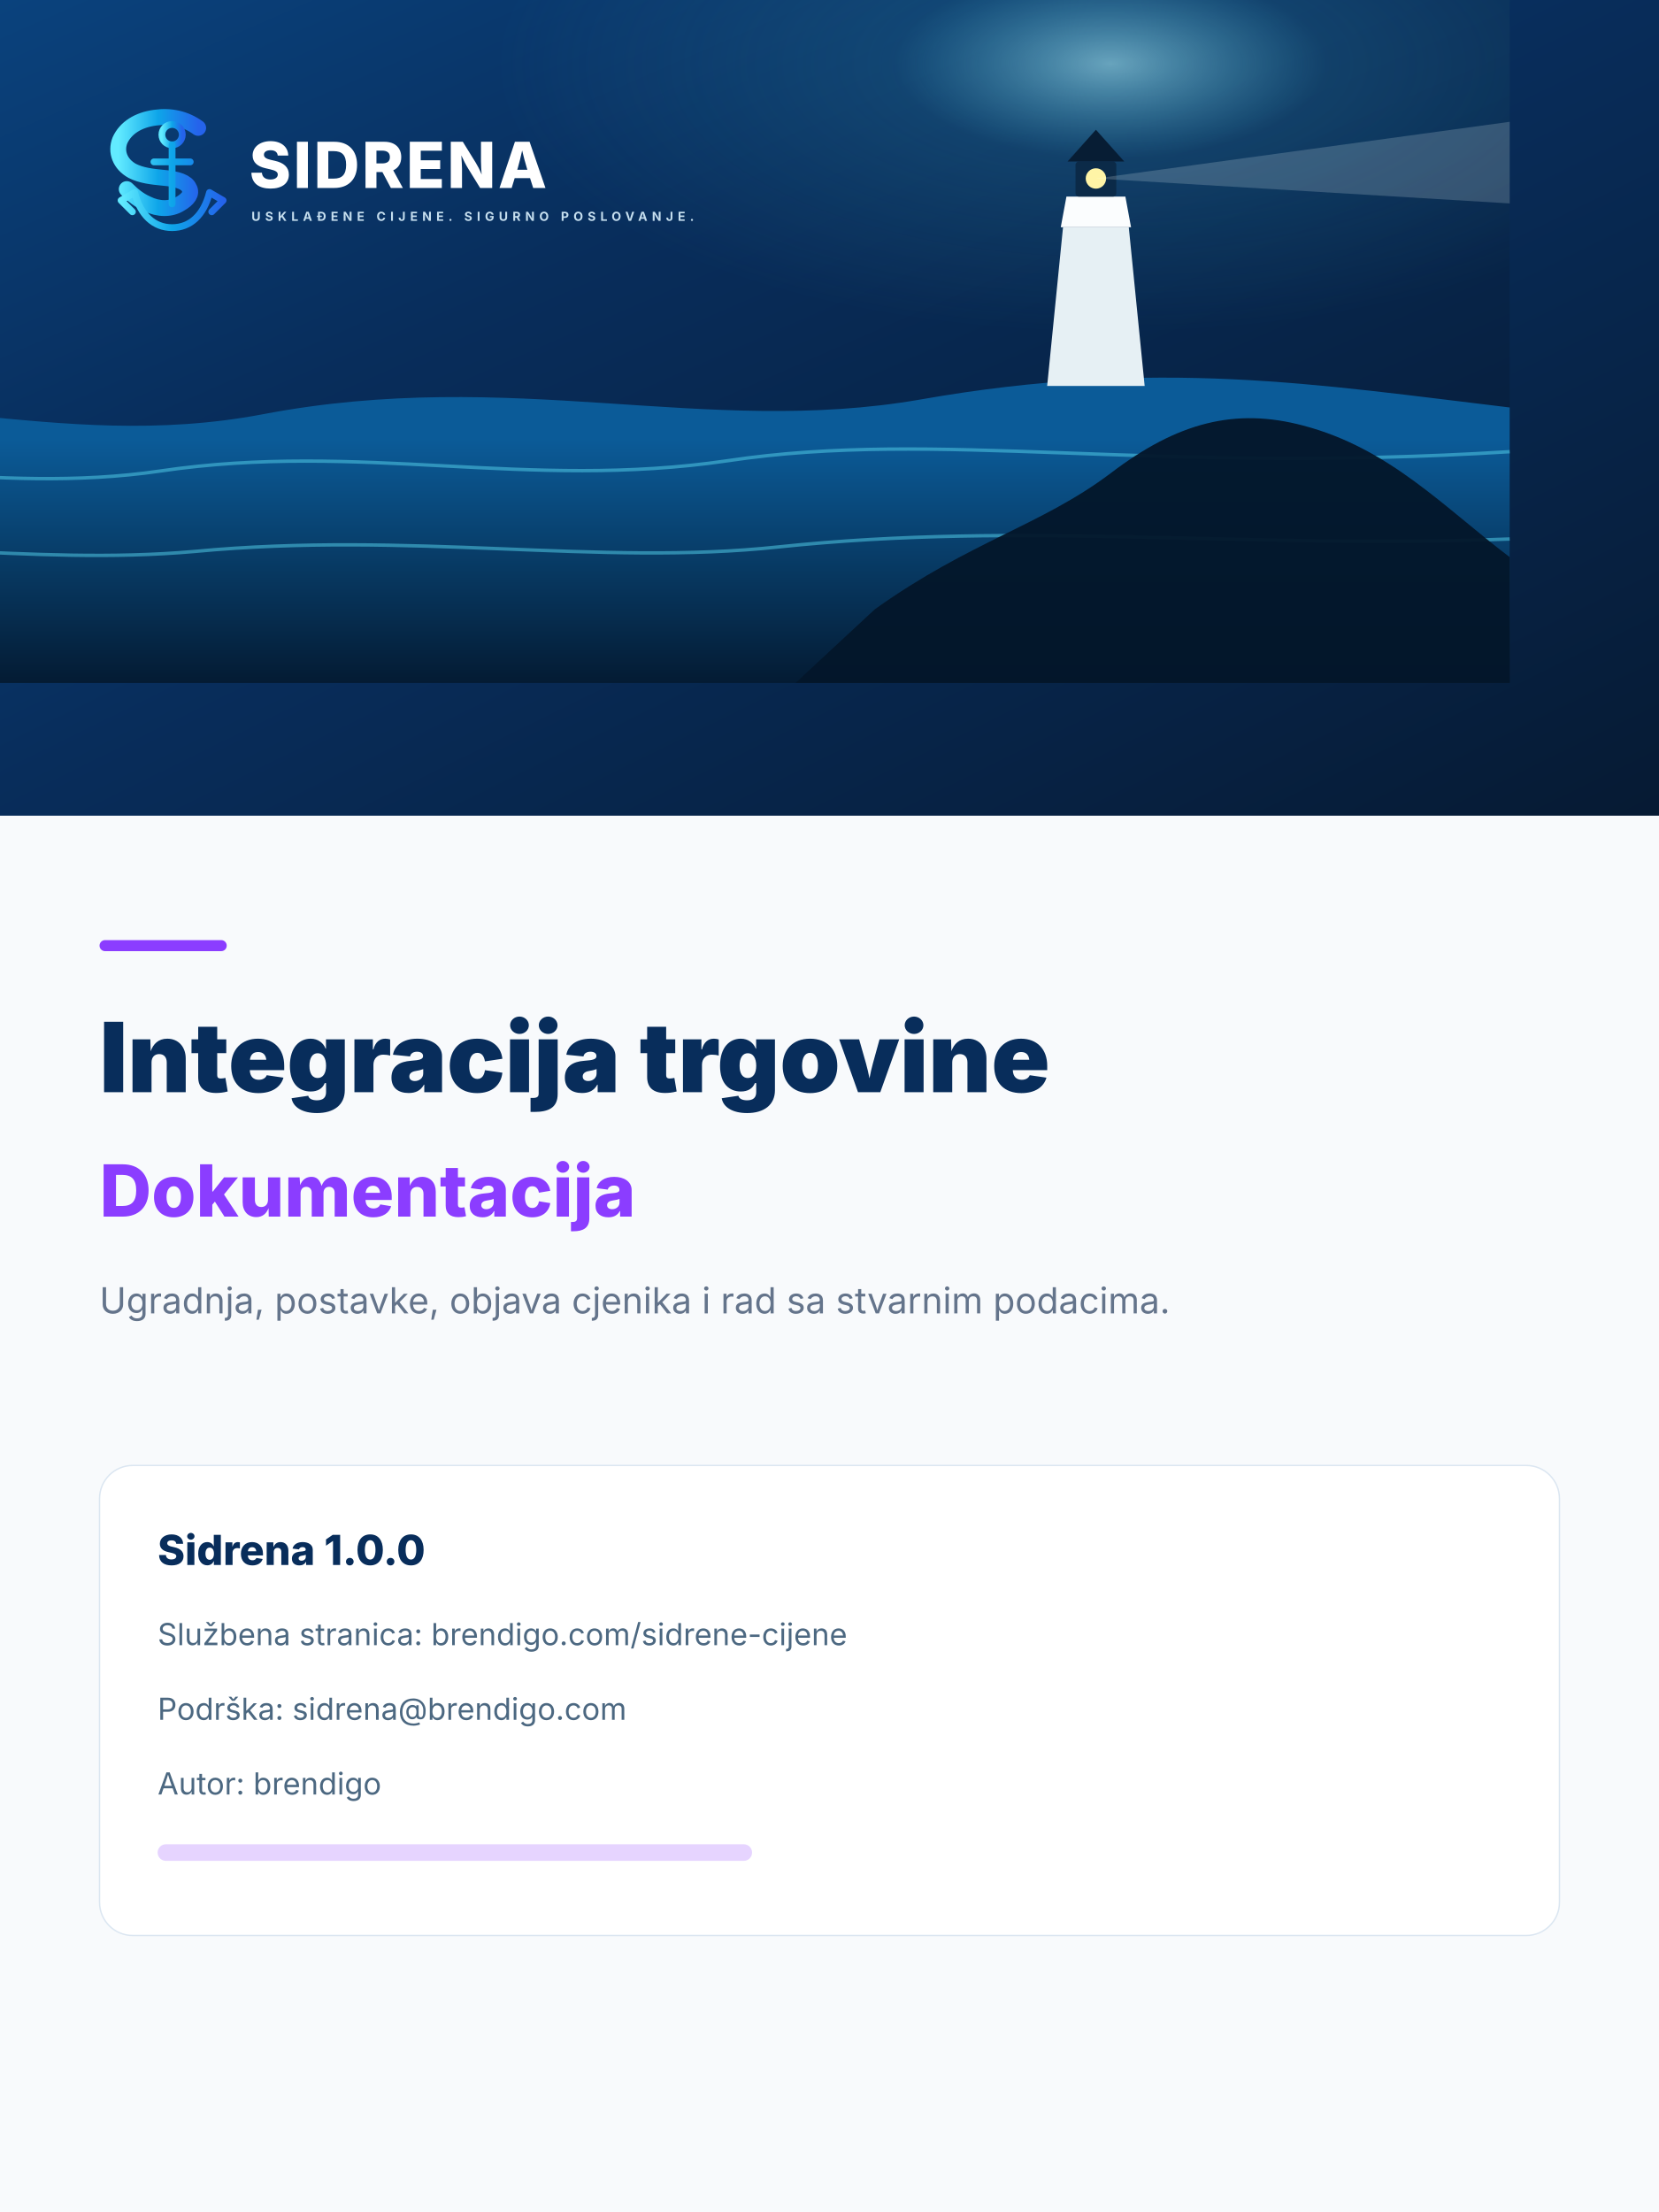
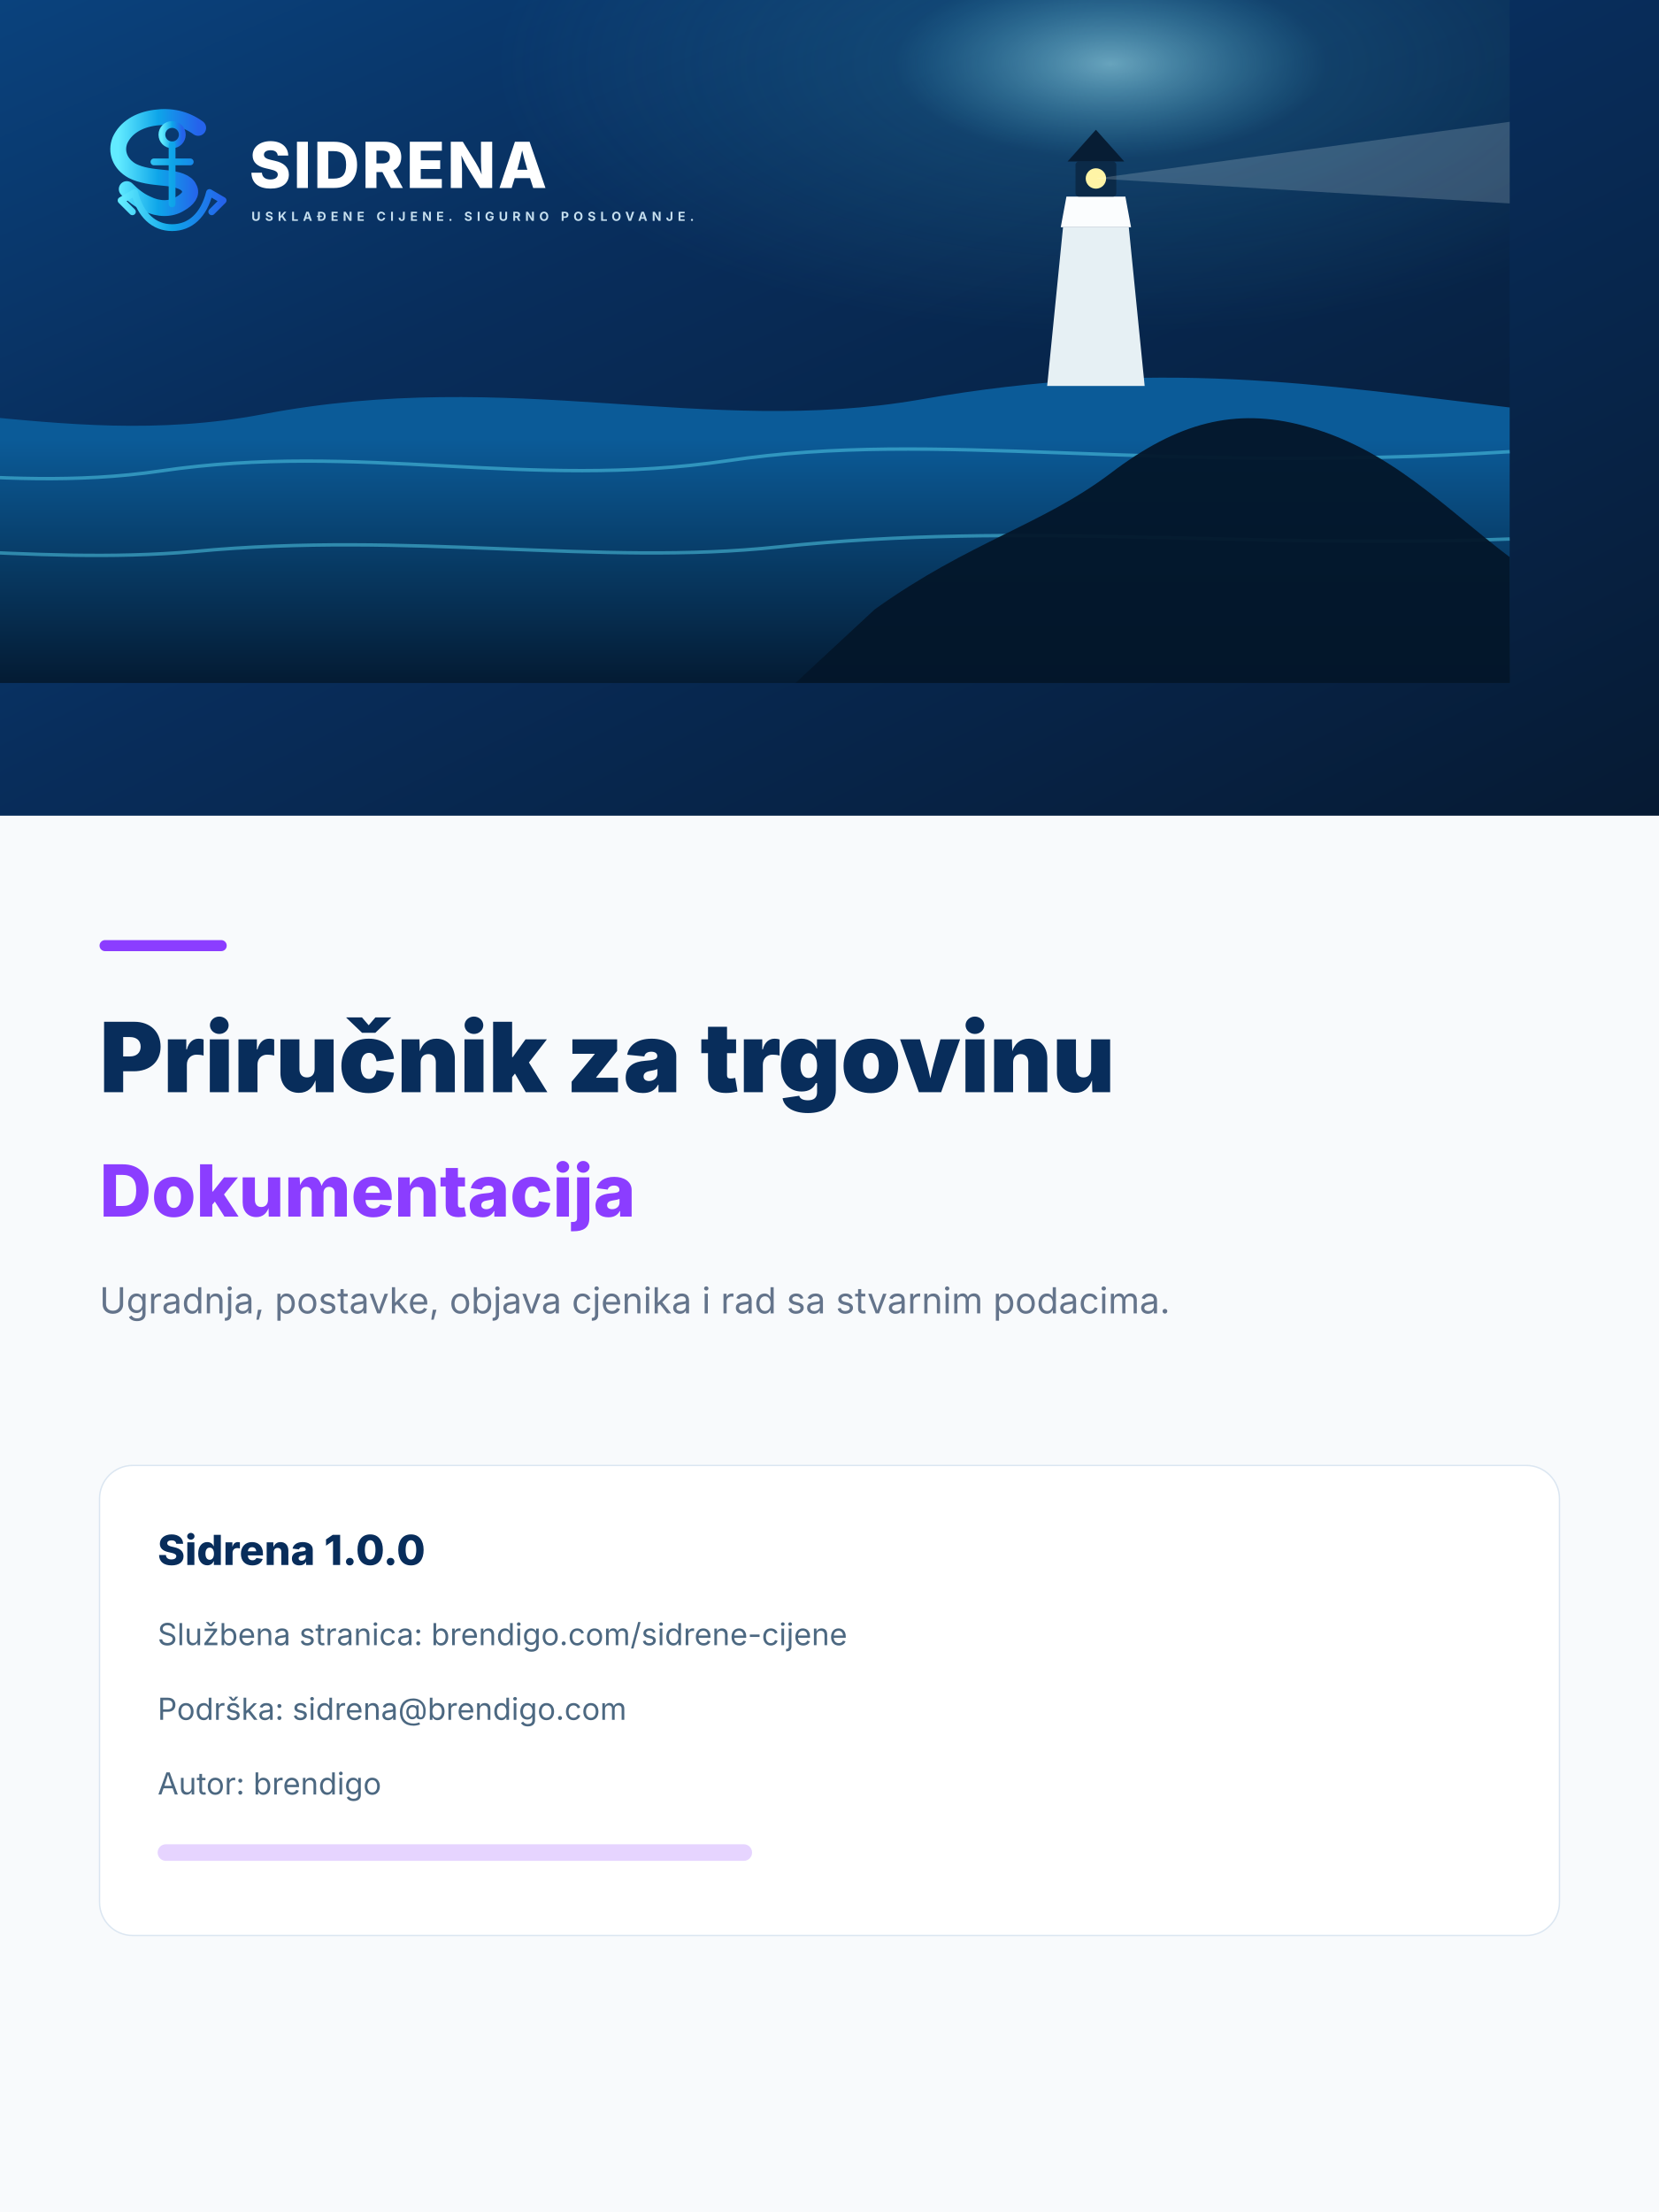
<svg xmlns="http://www.w3.org/2000/svg" viewBox="0 0 1200 1600" role="img" aria-labelledby="t">
  <defs>
    <linearGradient id="sky" x1="0" y1="0" x2="1" y2="1">
      <stop stop-color="#0B4C8D" />
      <stop offset=".48" stop-color="#082D5B" />
      <stop offset="1" stop-color="#061A33" />
    </linearGradient>
    <linearGradient id="sea" x1="0" y1=".2" x2="0" y2="1">
      <stop stop-color="#0B5B98" />
      <stop offset="1" stop-color="#041B33" />
    </linearGradient>
    <linearGradient id="cyan" x1="0" y1="0" x2="1" y2="0">
      <stop stop-color="#62EBFF" />
      <stop offset=".5" stop-color="#0EA5E9" />
      <stop offset="1" stop-color="#2563EB" />
    </linearGradient>
    <radialGradient id="glow" cx=".78" cy=".22" r=".34">
      <stop stop-color="#A8F3FF" stop-opacity=".6" />
      <stop offset=".35" stop-color="#4CCBEA" stop-opacity=".14" />
      <stop offset="1" stop-color="#4CCBEA" stop-opacity="0" />
    </radialGradient>
  </defs>
  <rect width="1200" height="1600" fill="#F8FAFC" />
  <rect width="1200" height="590" fill="url(#sky)" />
  <g transform="translate(-220 -80) scale(.82)">
    <rect width="1600" height="700" fill="url(#sky)" />
    <rect width="1600" height="700" fill="url(#glow)" />
    <path d="M0 470c168-42 315 28 500-7 220-42 390 20 580-13 210-37 352-13 520 7v243H0z" fill="url(#sea)" />
    <g opacity=".52" fill="none" stroke="#53CFE9" stroke-width="3">
      <path d="M0 520c130-26 260 15 410-7 176-26 323 17 500-9 186-28 370 12 690-8" />
      <path d="M0 588c160-20 292 9 440-4 190-18 357 13 515-4 218-23 410 2 645-7" />
    </g>
    <path d="M1040 635c84-60 147-74 208-120 59-45 110-58 170-42 76 20 124 72 182 116v111H970z" fill="#03162A" opacity=".95" />
    <path d="M1192 438h86l-14-140h-58z" fill="#E6F0F4" />
    <path d="M1204 298h62l-5-27h-52z" fill="#FBFDFE" />
    <rect x="1217" y="240" width="36" height="31" rx="3" fill="#0B2A48" />
    <path d="M1210 240h50l-25-28z" fill="#071D34" />
    <circle cx="1235" cy="255" r="9" fill="#FFF4A6" />
    <path d="M1235 255L1600 205v72z" fill="#F4FFFF" opacity=".18" />
  </g>
  <g transform="translate(72 72) scale(0.82)">
    <g fill="none" stroke="url(#cyan)" stroke-linecap="round" stroke-linejoin="round">
      <path d="M87 25c-11-8-24-11-38-9-15 2-26 9-31 20-4 10 0 21 11 27 8 4 17 5 27 6 13 1 21 4 23 9 3 5-1 10-8 14-8 5-19 5-29 0-7-3-13-8-18-13" stroke-width="14" />
      <circle cx="64" cy="31" r="9" stroke-width="6" />
      <path d="M64 40v52M48 55h32M31 82c5 20 17 31 33 31s28-11 33-31M31 82l-12 7 10 10m68-17 12 7-10 10" stroke-width="6" />
    </g>
    <text x="132" y="78" fill="#fff" font-family="Inter,Segoe UI,Arial,sans-serif" font-size="56" font-weight="800" letter-spacing="2">SIDRENA</text>
    <text x="134" y="107" fill="#C6DFEF" font-family="Inter,Segoe UI,Arial,sans-serif" font-size="11" font-weight="700" letter-spacing="4">USKLAĐENE CIJENE. SIGURNO POSLOVANJE.</text>
  </g>
  <rect x="72" y="680" width="92" height="8" rx="4" fill="#8B3DFF" />
-   <text x="72" y="790" fill="#082D5B" font-family="Inter,Segoe UI,Arial,sans-serif" font-size="70" font-weight="850">Integracija trgovine</text>
+   <text x="72" y="790" fill="#082D5B" font-family="Inter,Segoe UI,Arial,sans-serif" font-size="70" font-weight="850">Priručnik za trgovinu</text>
  <text x="72" y="880" fill="#8B3DFF" font-family="Inter,Segoe UI,Arial,sans-serif" font-size="52" font-weight="800">Dokumentacija</text>
  <text x="72" y="950" fill="#64748B" font-family="Inter,Segoe UI,Arial,sans-serif" font-size="26">Ugradnja, postavke, objava cjenika i rad sa stvarnim podacima.</text>
  <g transform="translate(72 1060)" font-family="Inter,Segoe UI,Arial,sans-serif">
    <rect width="1056" height="340" rx="24" fill="#fff" stroke="#DBE6F1" />
    <text x="42" y="72" fill="#082D5B" font-size="30" font-weight="800">Sidrena 1.0.0</text>
    <text x="42" y="130" fill="#4C6881" font-size="22">Službena stranica: brendigo.com/sidrene-cijene</text>
    <text x="42" y="184" fill="#4C6881" font-size="22">Podrška: sidrena@brendigo.com</text>
    <text x="42" y="238" fill="#4C6881" font-size="22">Autor: brendigo</text>
    <rect x="42" y="274" width="430" height="12" rx="6" fill="#8B3DFF" opacity=".22" />
  </g>
</svg>
